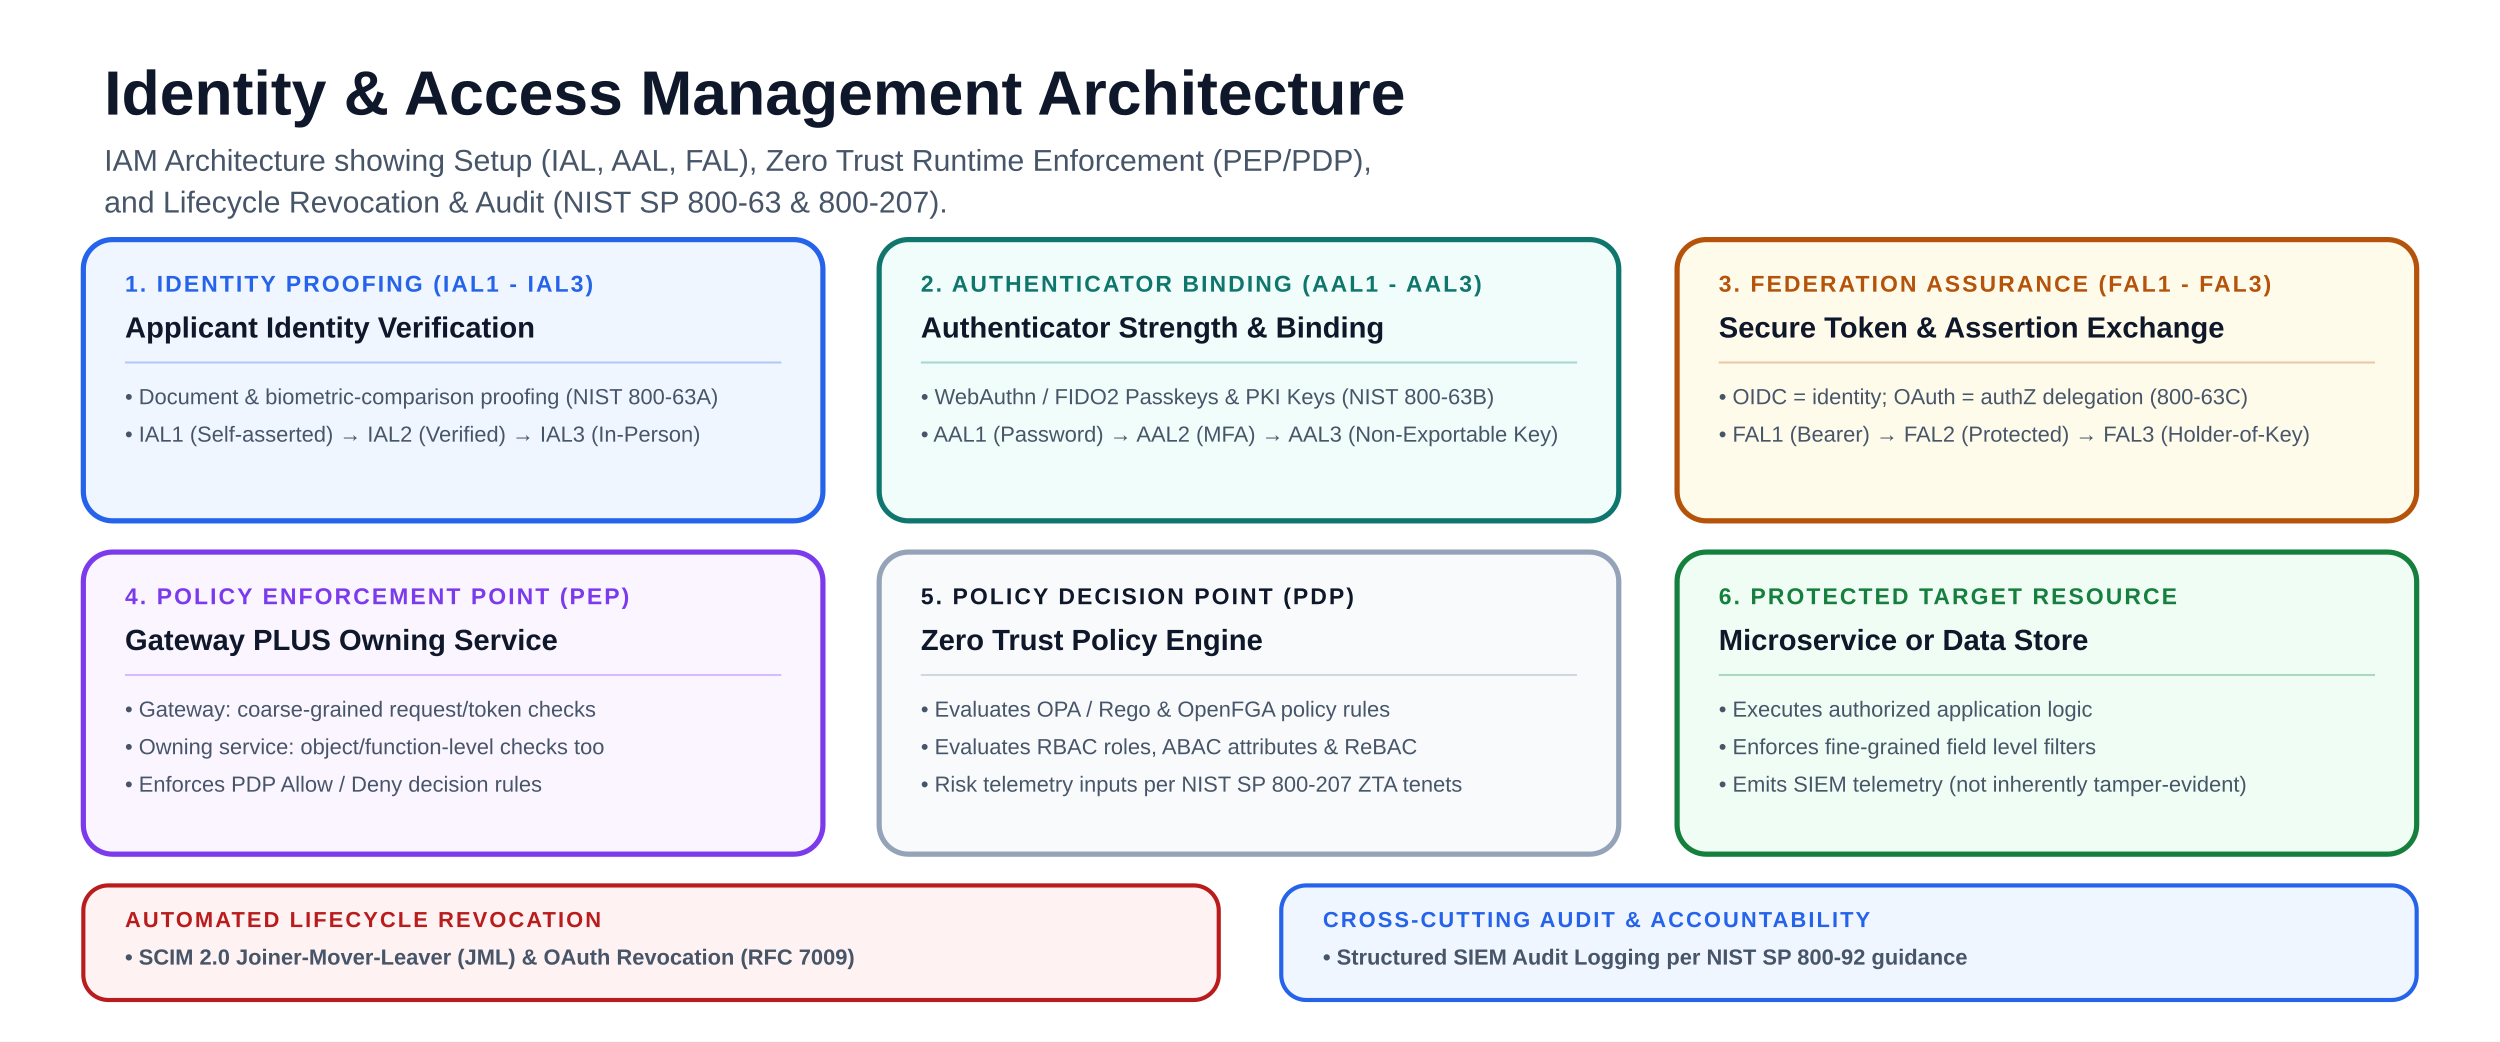
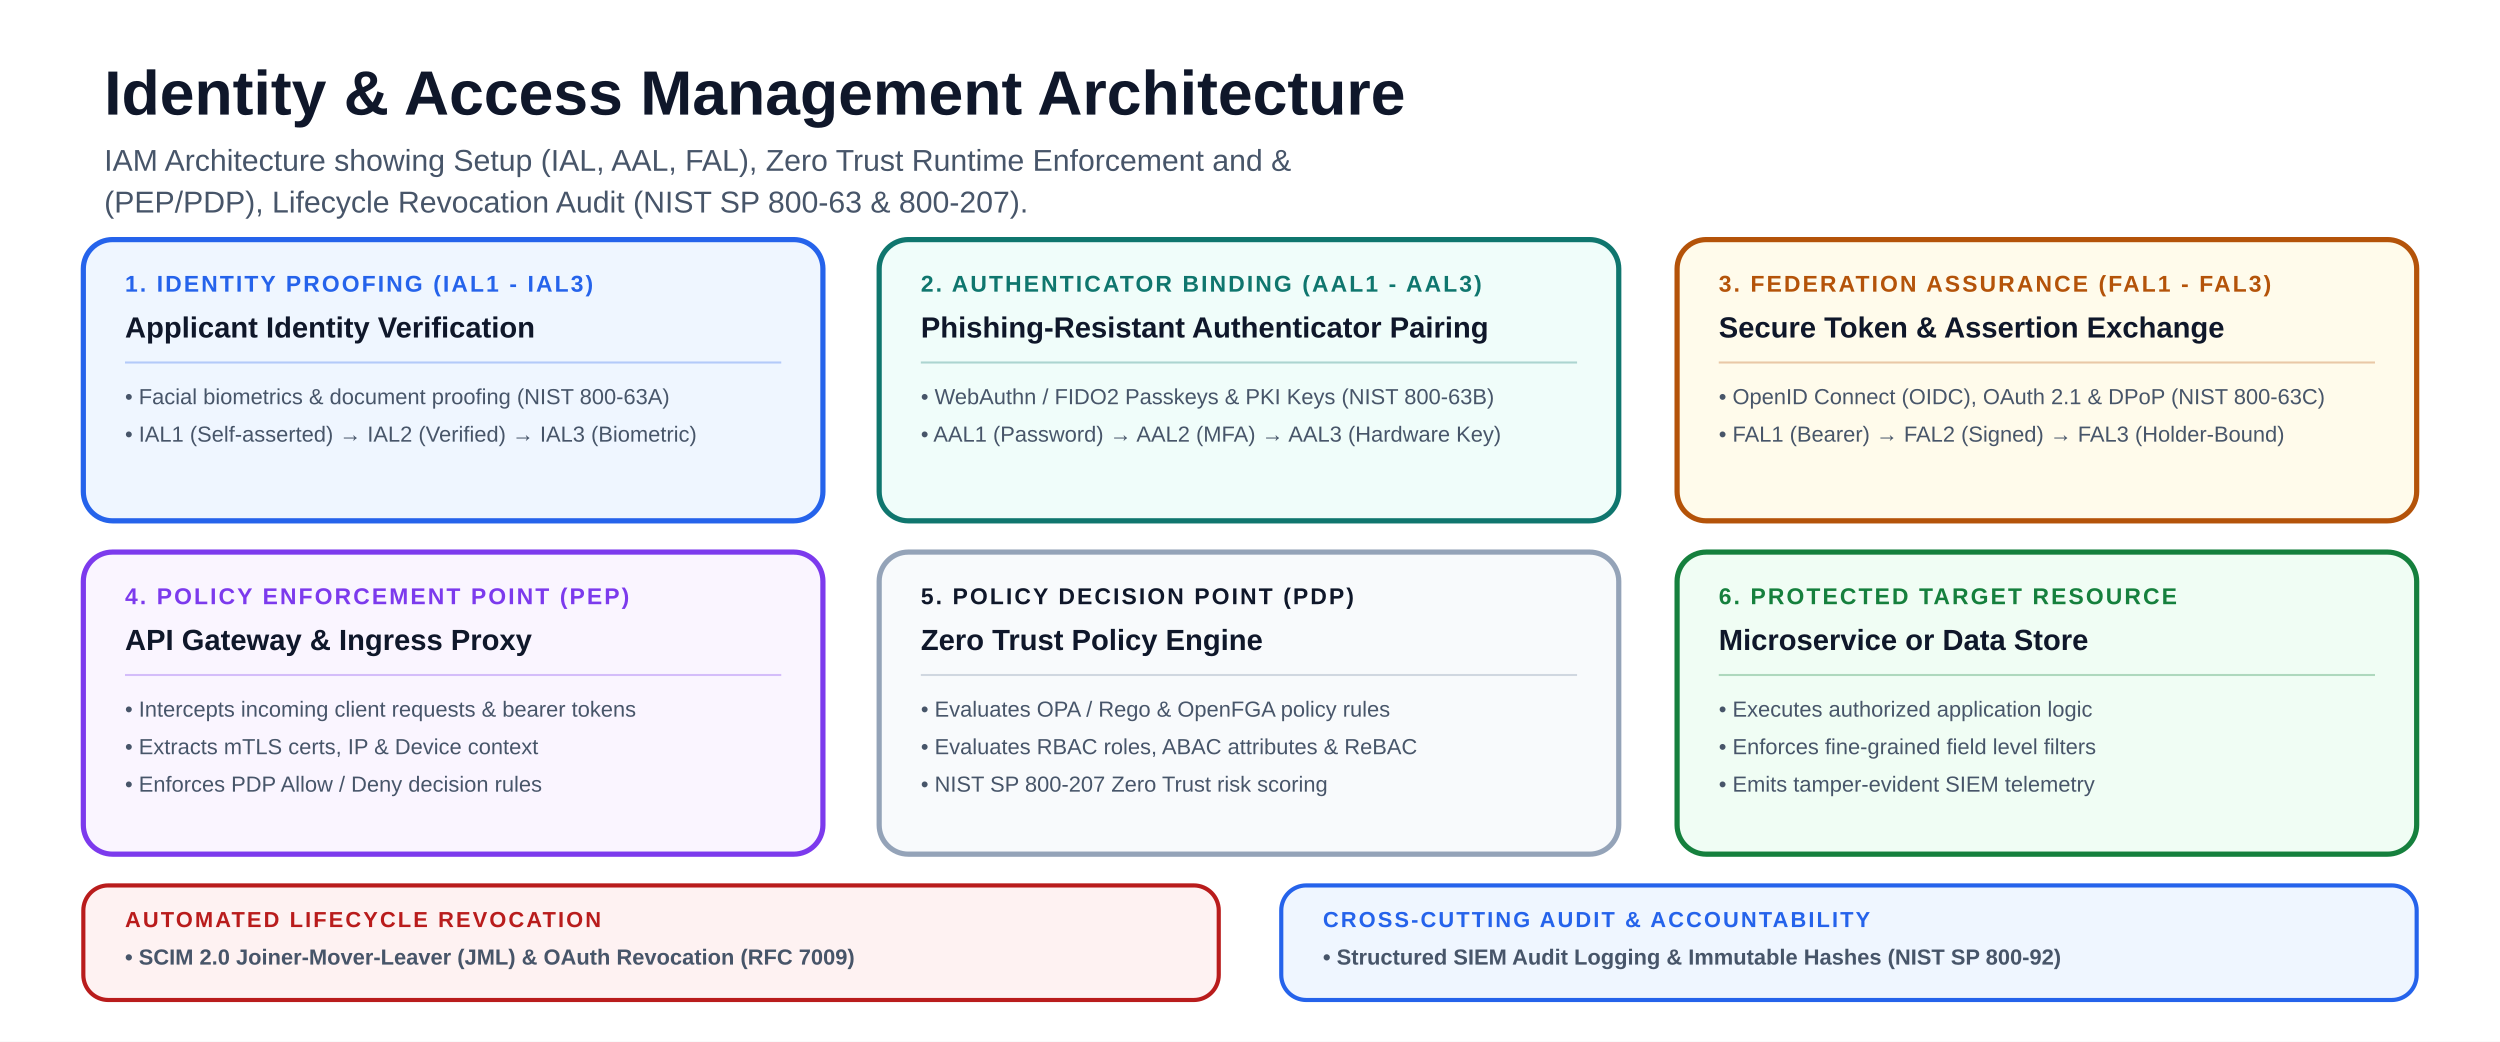
<svg xmlns="http://www.w3.org/2000/svg" viewBox="0 0 1200 500" font-family="-apple-system, BlinkMacSystemFont, 'Segoe UI', Arial, sans-serif" role="img" aria-labelledby="title description">
  <rect width="1200" height="500" fill="#ffffff" />
  <defs>
    <marker id="arrow" viewBox="0 0 10 10" refX="8.5" refY="5" markerWidth="8" markerHeight="8" orient="auto">
      <path d="M0 0 L10 5 L0 10Z" fill="#94a3b8" />
    </marker>
    <marker id="arrow-reverse" viewBox="0 0 10 10" refX="1.5" refY="5" markerWidth="8" markerHeight="8" orient="auto">
      <path d="M10 0 L0 5 L10 10Z" fill="#94a3b8" />
    </marker>
    <marker id="arrow-blue" viewBox="0 0 10 10" refX="8.5" refY="5" markerWidth="8" markerHeight="8" orient="auto">
      <path d="M0 0 L10 5 L0 10Z" fill="#2563eb" />
    </marker>
    <marker id="arrow-teal" viewBox="0 0 10 10" refX="8.5" refY="5" markerWidth="8" markerHeight="8" orient="auto">
      <path d="M0 0 L10 5 L0 10Z" fill="#0f766e" />
    </marker>
    <marker id="arrow-amber" viewBox="0 0 10 10" refX="8.5" refY="5" markerWidth="8" markerHeight="8" orient="auto">
      <path d="M0 0 L10 5 L0 10Z" fill="#b45309" />
    </marker>
    <marker id="arrow-violet" viewBox="0 0 10 10" refX="8.5" refY="5" markerWidth="8" markerHeight="8" orient="auto">
      <path d="M0 0 L10 5 L0 10Z" fill="#7c3aed" />
    </marker>
    <marker id="arrow-red" viewBox="0 0 10 10" refX="8.5" refY="5" markerWidth="8" markerHeight="8" orient="auto">
      <path d="M0 0 L10 5 L0 10Z" fill="#b91c1c" />
    </marker>
  </defs>
  <text x="50" y="55" font-size="30" font-weight="850" fill="#0f172a">Identity &amp; Access Management Architecture</text>
-   <text x="50" y="82" font-size="14.5" fill="#475569">IAM Architecture showing Setup (IAL, AAL, FAL), Zero Trust Runtime Enforcement (PEP/PDP),</text>
-   <text x="50" y="102" font-size="14.5" fill="#475569">and Lifecycle Revocation &amp; Audit (NIST SP 800-63 &amp; 800-207).</text>
+   <text x="50" y="82" font-size="14.5" fill="#475569">IAM Architecture showing Setup (IAL, AAL, FAL), Zero Trust Runtime Enforcement and &amp;</text>
+   <text x="50" y="102" font-size="14.5" fill="#475569">(PEP/PDP), Lifecycle Revocation Audit (NIST SP 800-63 &amp; 800-207).</text>
  <rect x="40" y="115" width="355" height="135" rx="14" fill="#eff6ff" stroke="#2563eb" stroke-width="2.5" />
  <text x="60" y="140" font-size="11" font-weight="900" letter-spacing="1" fill="#2563eb">1. IDENTITY PROOFING (IAL1 - IAL3)</text>
  <text x="60" y="162" font-size="14" font-weight="800" fill="#0f172a">Applicant Identity Verification</text>
  <line x1="60" y1="174" x2="375" y2="174" stroke="#2563eb" stroke-opacity="0.3" stroke-width="1" />
-   <text x="60" y="194" font-size="10.5" font-weight="500" fill="#475569">• Document &amp; biometric-comparison proofing (NIST 800-63A)</text>
-   <text x="60" y="212" font-size="10.5" font-weight="500" fill="#475569">• IAL1 (Self-asserted) → IAL2 (Verified) → IAL3 (In-Person)</text>
+   <text x="60" y="194" font-size="10.5" font-weight="500" fill="#475569">• Facial biometrics &amp; document proofing (NIST 800-63A)</text>
+   <text x="60" y="212" font-size="10.5" font-weight="500" fill="#475569">• IAL1 (Self-asserted) → IAL2 (Verified) → IAL3 (Biometric)</text>
  <rect x="422" y="115" width="355" height="135" rx="14" fill="#f0fdfa" stroke="#0f766e" stroke-width="2.5" />
  <text x="442" y="140" font-size="11" font-weight="900" letter-spacing="1" fill="#0f766e">2. AUTHENTICATOR BINDING (AAL1 - AAL3)</text>
-   <text x="442" y="162" font-size="14" font-weight="800" fill="#0f172a">Authenticator Strength &amp; Binding</text>
+   <text x="442" y="162" font-size="14" font-weight="800" fill="#0f172a">Phishing-Resistant Authenticator Pairing</text>
  <line x1="442" y1="174" x2="757" y2="174" stroke="#0f766e" stroke-opacity="0.3" stroke-width="1" />
  <text x="442" y="194" font-size="10.5" font-weight="500" fill="#475569">• WebAuthn / FIDO2 Passkeys &amp; PKI Keys (NIST 800-63B)</text>
-   <text x="442" y="212" font-size="10.5" font-weight="500" fill="#475569">• AAL1 (Password) → AAL2 (MFA) → AAL3 (Non-Exportable Key)</text>
+   <text x="442" y="212" font-size="10.5" font-weight="500" fill="#475569">• AAL1 (Password) → AAL2 (MFA) → AAL3 (Hardware Key)</text>
  <rect x="805" y="115" width="355" height="135" rx="14" fill="#fffbeb" stroke="#b45309" stroke-width="2.5" />
  <text x="825" y="140" font-size="11" font-weight="900" letter-spacing="1" fill="#b45309">3. FEDERATION ASSURANCE (FAL1 - FAL3)</text>
  <text x="825" y="162" font-size="14" font-weight="800" fill="#0f172a">Secure Token &amp; Assertion Exchange</text>
  <line x1="825" y1="174" x2="1140" y2="174" stroke="#b45309" stroke-opacity="0.3" stroke-width="1" />
-   <text x="825" y="194" font-size="10.5" font-weight="500" fill="#475569">• OIDC = identity; OAuth = authZ delegation (800-63C)</text>
-   <text x="825" y="212" font-size="10.5" font-weight="500" fill="#475569">• FAL1 (Bearer) → FAL2 (Protected) → FAL3 (Holder-of-Key)</text>
+   <text x="825" y="194" font-size="10.5" font-weight="500" fill="#475569">• OpenID Connect (OIDC), OAuth 2.1 &amp; DPoP (NIST 800-63C)</text>
+   <text x="825" y="212" font-size="10.5" font-weight="500" fill="#475569">• FAL1 (Bearer) → FAL2 (Signed) → FAL3 (Holder-Bound)</text>
  <rect x="40" y="265" width="355" height="145" rx="14" fill="#faf5ff" stroke="#7c3aed" stroke-width="2.5" />
  <text x="60" y="290" font-size="11" font-weight="900" letter-spacing="1" fill="#7c3aed">4. POLICY ENFORCEMENT POINT (PEP)</text>
-   <text x="60" y="312" font-size="14" font-weight="800" fill="#0f172a">Gateway PLUS Owning Service</text>
+   <text x="60" y="312" font-size="14" font-weight="800" fill="#0f172a">API Gateway &amp; Ingress Proxy</text>
  <line x1="60" y1="324" x2="375" y2="324" stroke="#7c3aed" stroke-opacity="0.3" stroke-width="1" />
-   <text x="60" y="344" font-size="10.5" font-weight="500" fill="#475569">• Gateway: coarse-grained request/token checks</text>
-   <text x="60" y="362" font-size="10.5" font-weight="500" fill="#475569">• Owning service: object/function-level checks too</text>
+   <text x="60" y="344" font-size="10.5" font-weight="500" fill="#475569">• Intercepts incoming client requests &amp; bearer tokens</text>
+   <text x="60" y="362" font-size="10.5" font-weight="500" fill="#475569">• Extracts mTLS certs, IP &amp; Device context</text>
  <text x="60" y="380" font-size="10.5" font-weight="500" fill="#475569">• Enforces PDP Allow / Deny decision rules</text>
  <rect x="422" y="265" width="355" height="145" rx="14" fill="#f8fafc" stroke="#94a3b8" stroke-width="2.5" />
  <text x="442" y="290" font-size="11" font-weight="900" letter-spacing="1" fill="#0f172a">5. POLICY DECISION POINT (PDP)</text>
  <text x="442" y="312" font-size="14" font-weight="800" fill="#0f172a">Zero Trust Policy Engine</text>
  <line x1="442" y1="324" x2="757" y2="324" stroke="#94a3b8" stroke-opacity="0.4" stroke-width="1" />
  <text x="442" y="344" font-size="10.5" font-weight="500" fill="#475569">• Evaluates OPA / Rego &amp; OpenFGA policy rules</text>
  <text x="442" y="362" font-size="10.5" font-weight="500" fill="#475569">• Evaluates RBAC roles, ABAC attributes &amp; ReBAC</text>
-   <text x="442" y="380" font-size="10.5" font-weight="500" fill="#475569">• Risk telemetry inputs per NIST SP 800-207 ZTA tenets</text>
+   <text x="442" y="380" font-size="10.5" font-weight="500" fill="#475569">• NIST SP 800-207 Zero Trust risk scoring</text>
  <rect x="805" y="265" width="355" height="145" rx="14" fill="#f0fdf4" stroke="#15803d" stroke-width="2.5" />
  <text x="825" y="290" font-size="11" font-weight="900" letter-spacing="1" fill="#15803d">6. PROTECTED TARGET RESOURCE</text>
  <text x="825" y="312" font-size="14" font-weight="800" fill="#0f172a">Microservice or Data Store</text>
  <line x1="825" y1="324" x2="1140" y2="324" stroke="#15803d" stroke-opacity="0.3" stroke-width="1" />
  <text x="825" y="344" font-size="10.5" font-weight="500" fill="#475569">• Executes authorized application logic</text>
  <text x="825" y="362" font-size="10.5" font-weight="500" fill="#475569">• Enforces fine-grained field level filters</text>
-   <text x="825" y="380" font-size="10.5" font-weight="500" fill="#475569">• Emits SIEM telemetry (not inherently tamper-evident)</text>
+   <text x="825" y="380" font-size="10.5" font-weight="500" fill="#475569">• Emits tamper-evident SIEM telemetry</text>
  <rect x="40" y="425" width="545" height="55" rx="12" fill="#fef2f2" stroke="#b91c1c" stroke-width="2" />
  <text x="60" y="445" font-size="10.5" font-weight="900" letter-spacing="1" fill="#b91c1c">AUTOMATED LIFECYCLE REVOCATION</text>
  <text x="60" y="463" font-size="10.5" font-weight="600" fill="#475569">• SCIM 2.0 Joiner-Mover-Leaver (JML) &amp; OAuth Revocation (RFC 7009)</text>
  <rect x="615" y="425" width="545" height="55" rx="12" fill="#eff6ff" stroke="#2563eb" stroke-width="2" />
  <text x="635" y="445" font-size="10.5" font-weight="900" letter-spacing="1" fill="#2563eb">CROSS-CUTTING AUDIT &amp; ACCOUNTABILITY</text>
-   <text x="635" y="463" font-size="10.5" font-weight="600" fill="#475569">• Structured SIEM Audit Logging per NIST SP 800-92 guidance</text>
+   <text x="635" y="463" font-size="10.5" font-weight="600" fill="#475569">• Structured SIEM Audit Logging &amp; Immutable Hashes (NIST SP 800-92)</text>
</svg>
